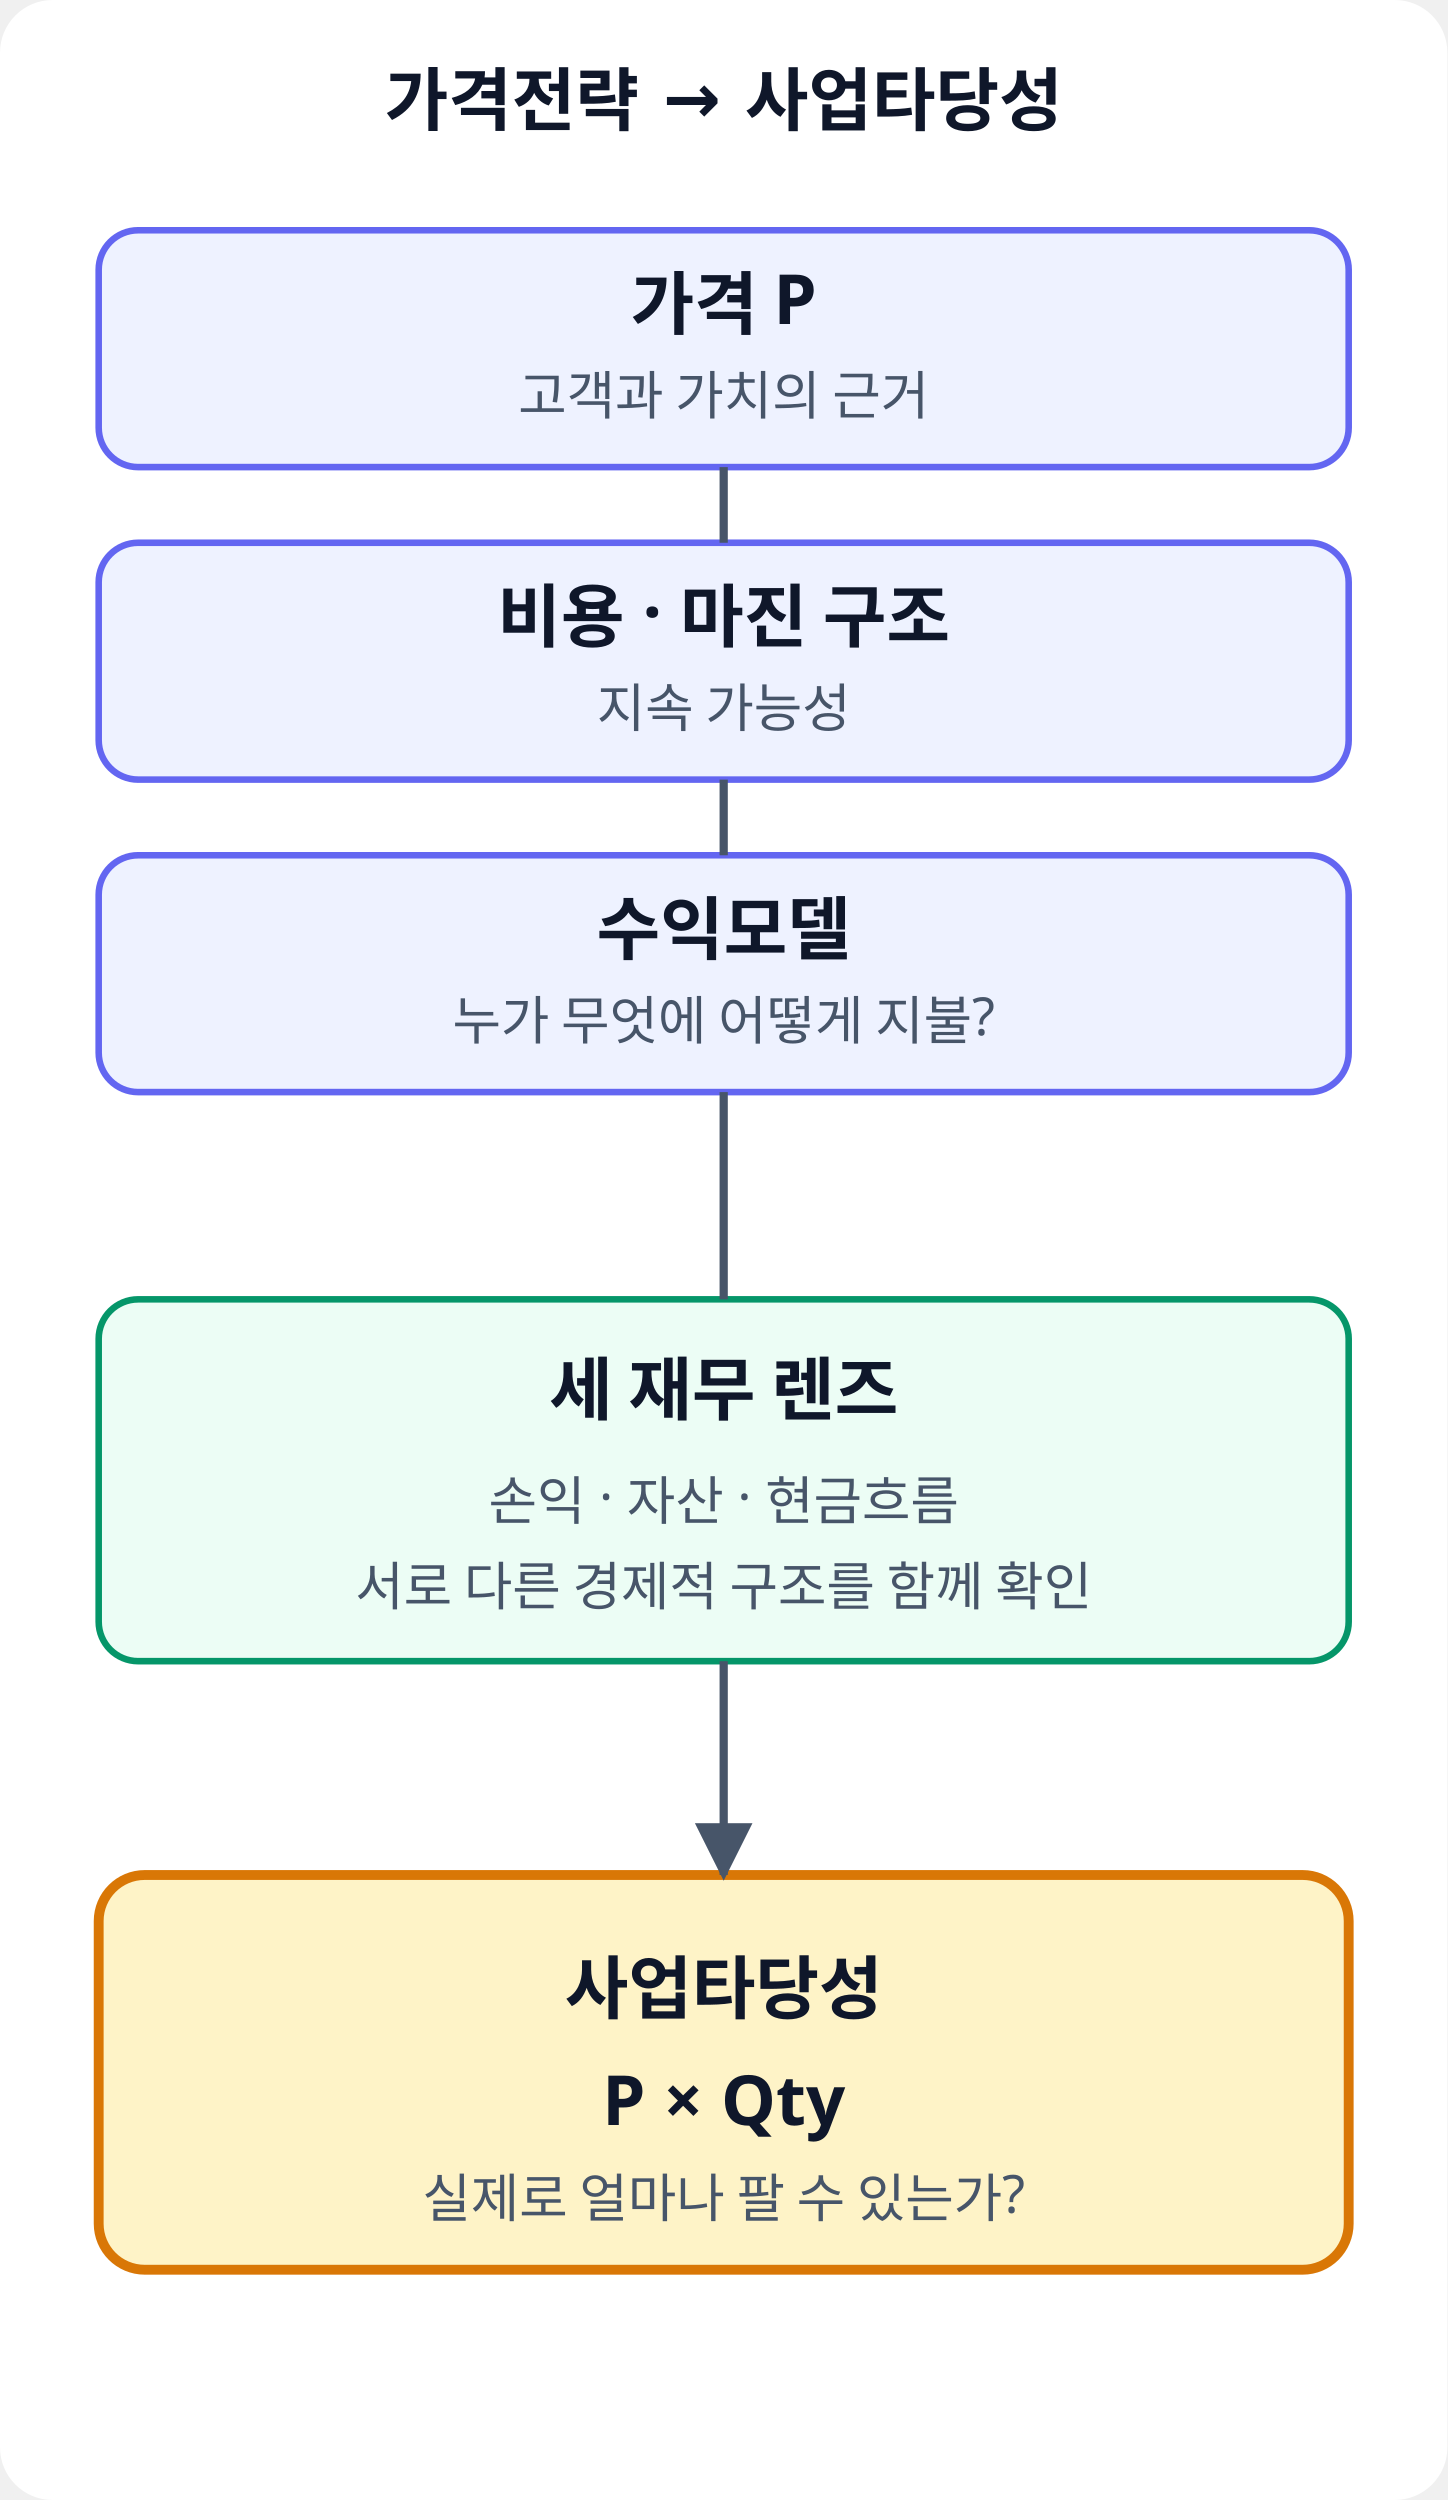
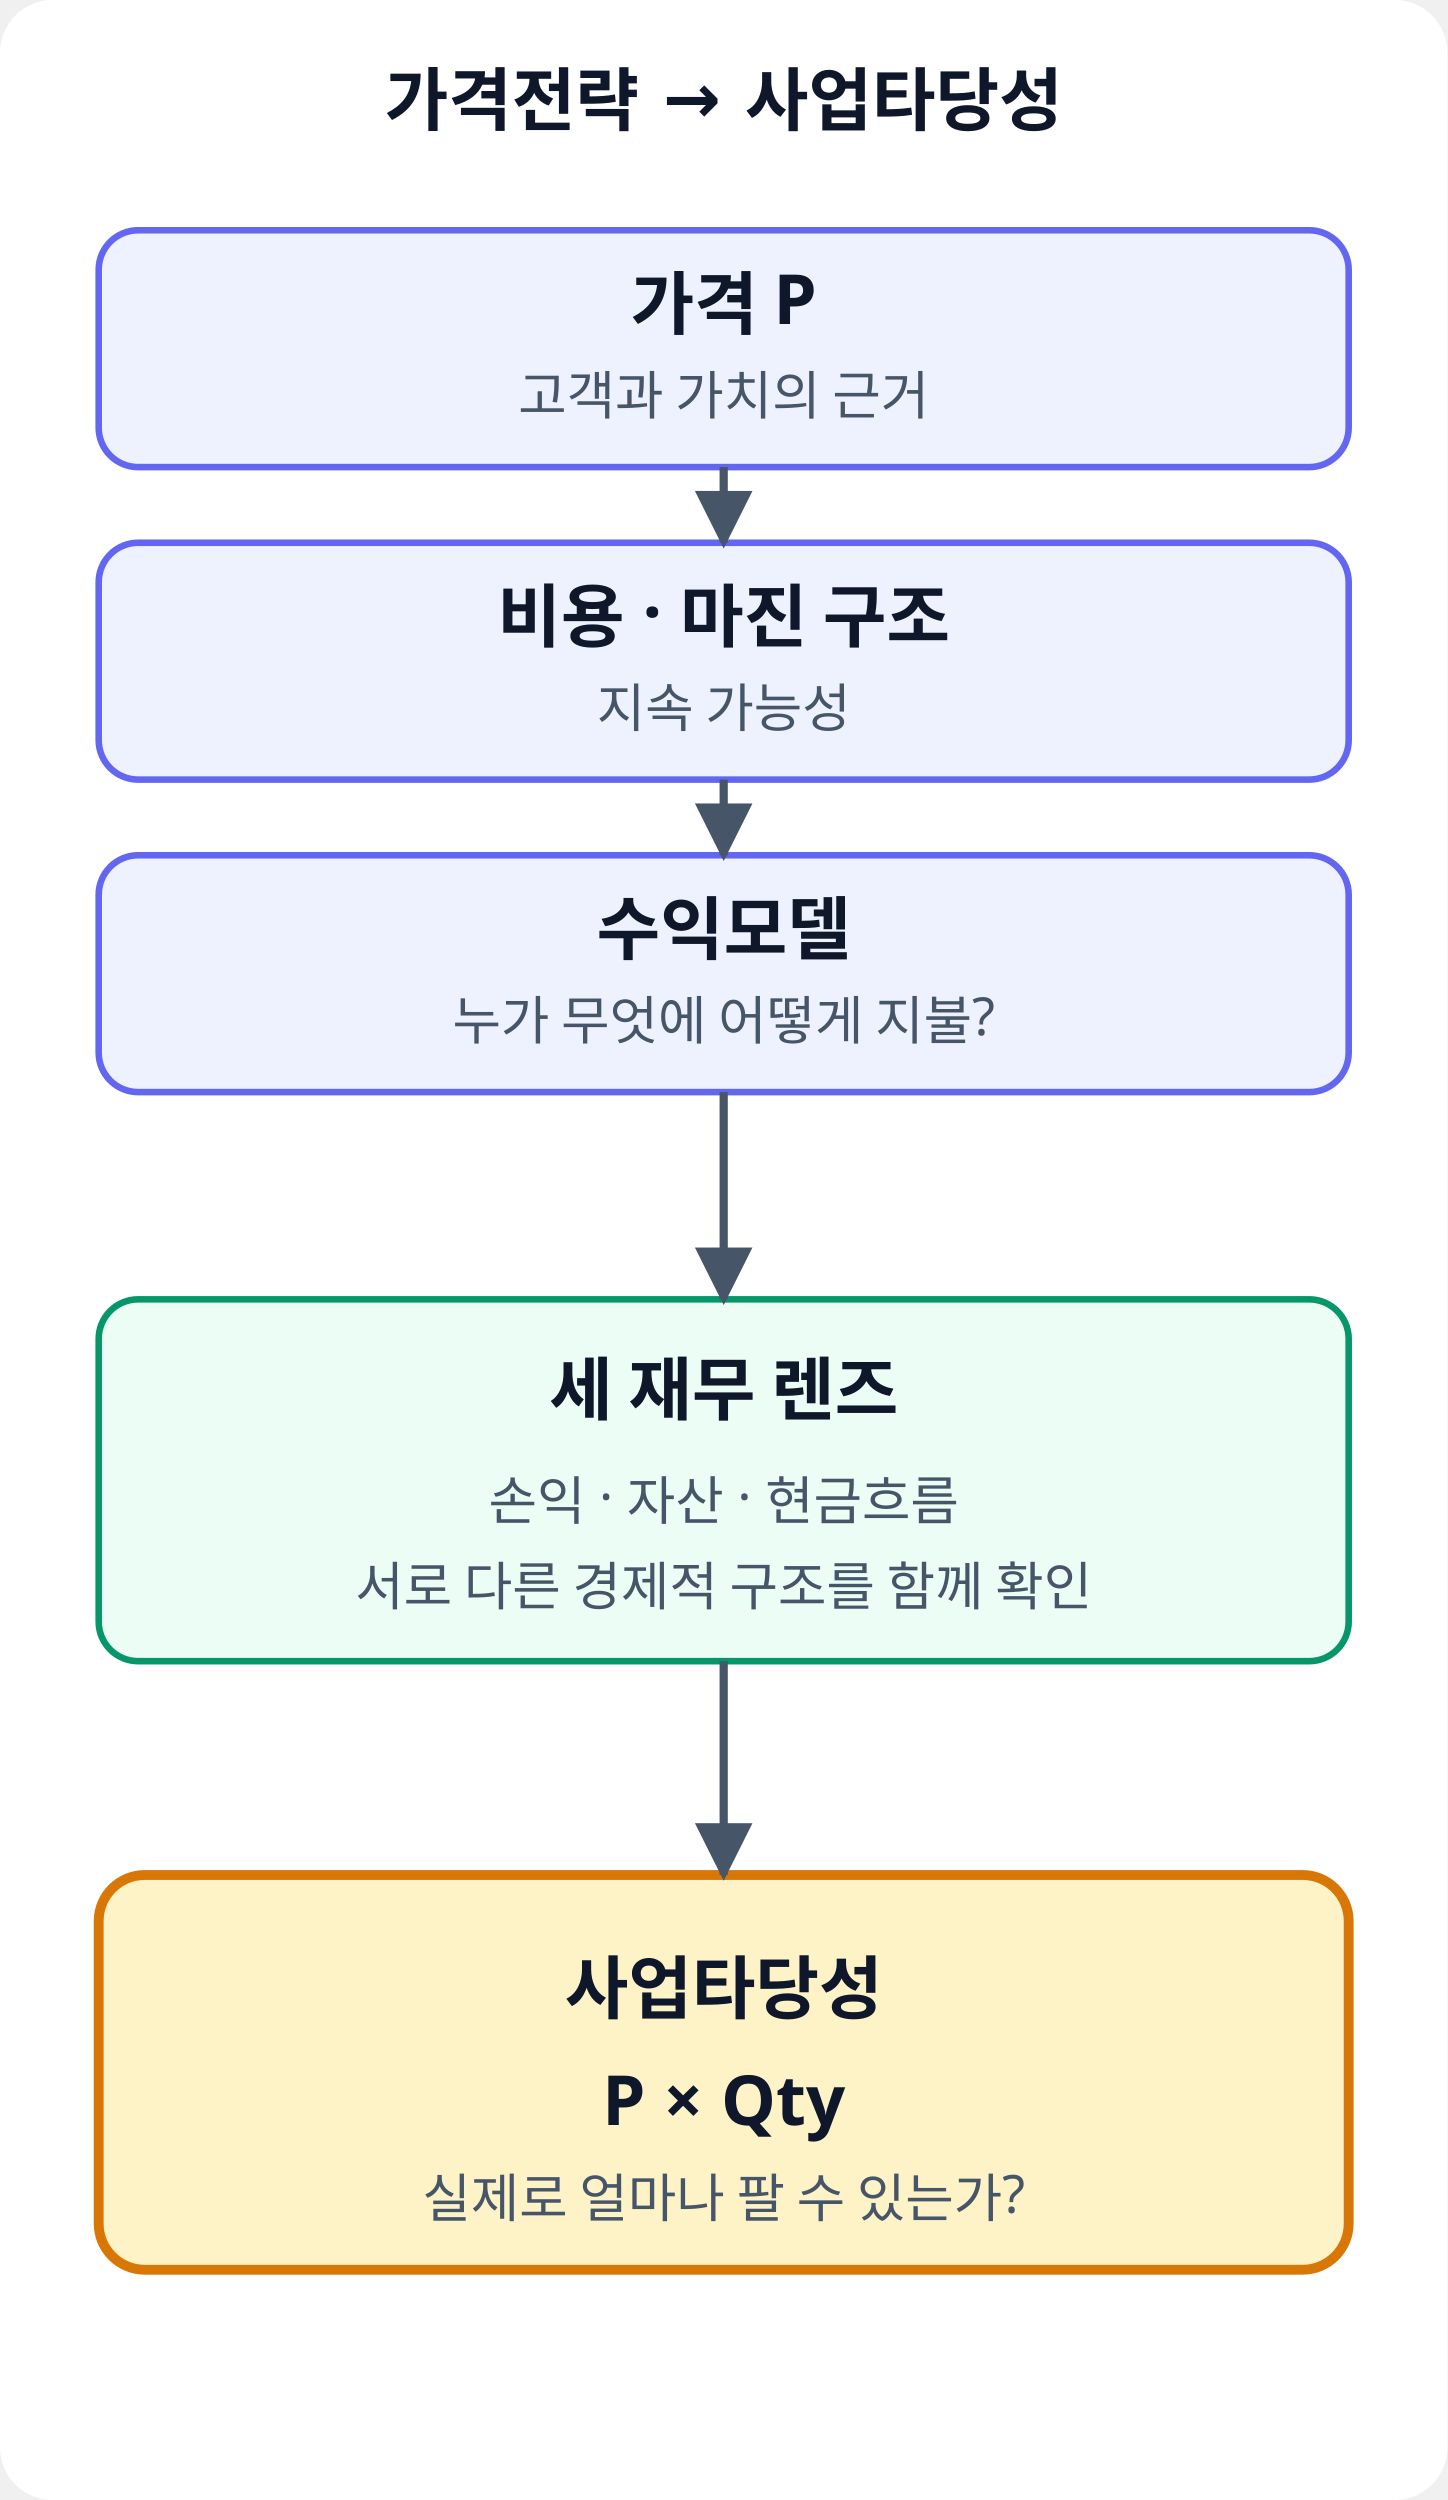
<svg xmlns="http://www.w3.org/2000/svg" viewBox="0 0 440 760" role="img" aria-labelledby="t d">
  <defs>
    <marker id="a" viewBox="0 0 10 10" refX="9" refY="5" markerWidth="7" markerHeight="7" orient="auto">
      <path d="M0 0l10 5-10 5z" fill="#475569" />
    </marker>
  </defs>
  <style>text{font-family:"Malgun Gothic","Noto Sans KR",sans-serif;fill:#0f172a}.h{font-size:21px;font-weight:700}.s{font-size:16px;fill:#475569}.i{fill:#eef2ff;stroke:#6366f1;stroke-width:2}.l{fill:#ecfdf5;stroke:#059669;stroke-width:2}.o{fill:#fef3c7;stroke:#d97706;stroke-width:3}.a{stroke:#475569;stroke-width:2.5;fill:none;marker-end:url(#a)}</style>
  <rect width="440" height="760" rx="16" fill="#fff" />
  <text class="h" x="220" y="38" text-anchor="middle">가격전략 → 사업타당성</text>
  <g text-anchor="middle">
    <rect class="i" x="30" y="70" width="380" height="72" rx="12" />
    <text class="h" x="220" y="100">가격 P</text>
    <text class="s" x="220" y="126">고객과 가치의 근거</text>
    <rect class="i" x="30" y="165" width="380" height="72" rx="12" />
    <text class="h" x="220" y="195">비용 · 마진 구조</text>
    <text class="s" x="220" y="221">지속 가능성</text>
    <rect class="i" x="30" y="260" width="380" height="72" rx="12" />
    <text class="h" x="220" y="290">수익모델</text>
    <text class="s" x="220" y="316">누가 무엇에 어떻게 지불?</text>
    <rect class="l" x="30" y="395" width="380" height="110" rx="12" />
    <text class="h" x="220" y="430">세 재무 렌즈</text>
    <text class="s" x="220" y="462">손익 · 자산 · 현금흐름</text>
    <text class="s" x="220" y="488">서로 다른 경제적 구조를 함께 확인</text>
    <rect class="o" x="30" y="570" width="380" height="120" rx="14" />
    <text class="h" x="220" y="612">사업타당성</text>
    <text class="h" x="220" y="646">P × Qty</text>
    <text class="s" x="220" y="674">실제로 얼마나 팔 수 있는가?</text>
  </g>
-   <path class="a" d="M220 142v23M220 237v23M220 332v63M220 505v65" />
+   <path class="a" d="M220 142v23" />
+   <path class="a" d="M220 237v23" />
+   <path class="a" d="M220 332v63" />
+   <path class="a" d="M220 505v65" />
</svg>
